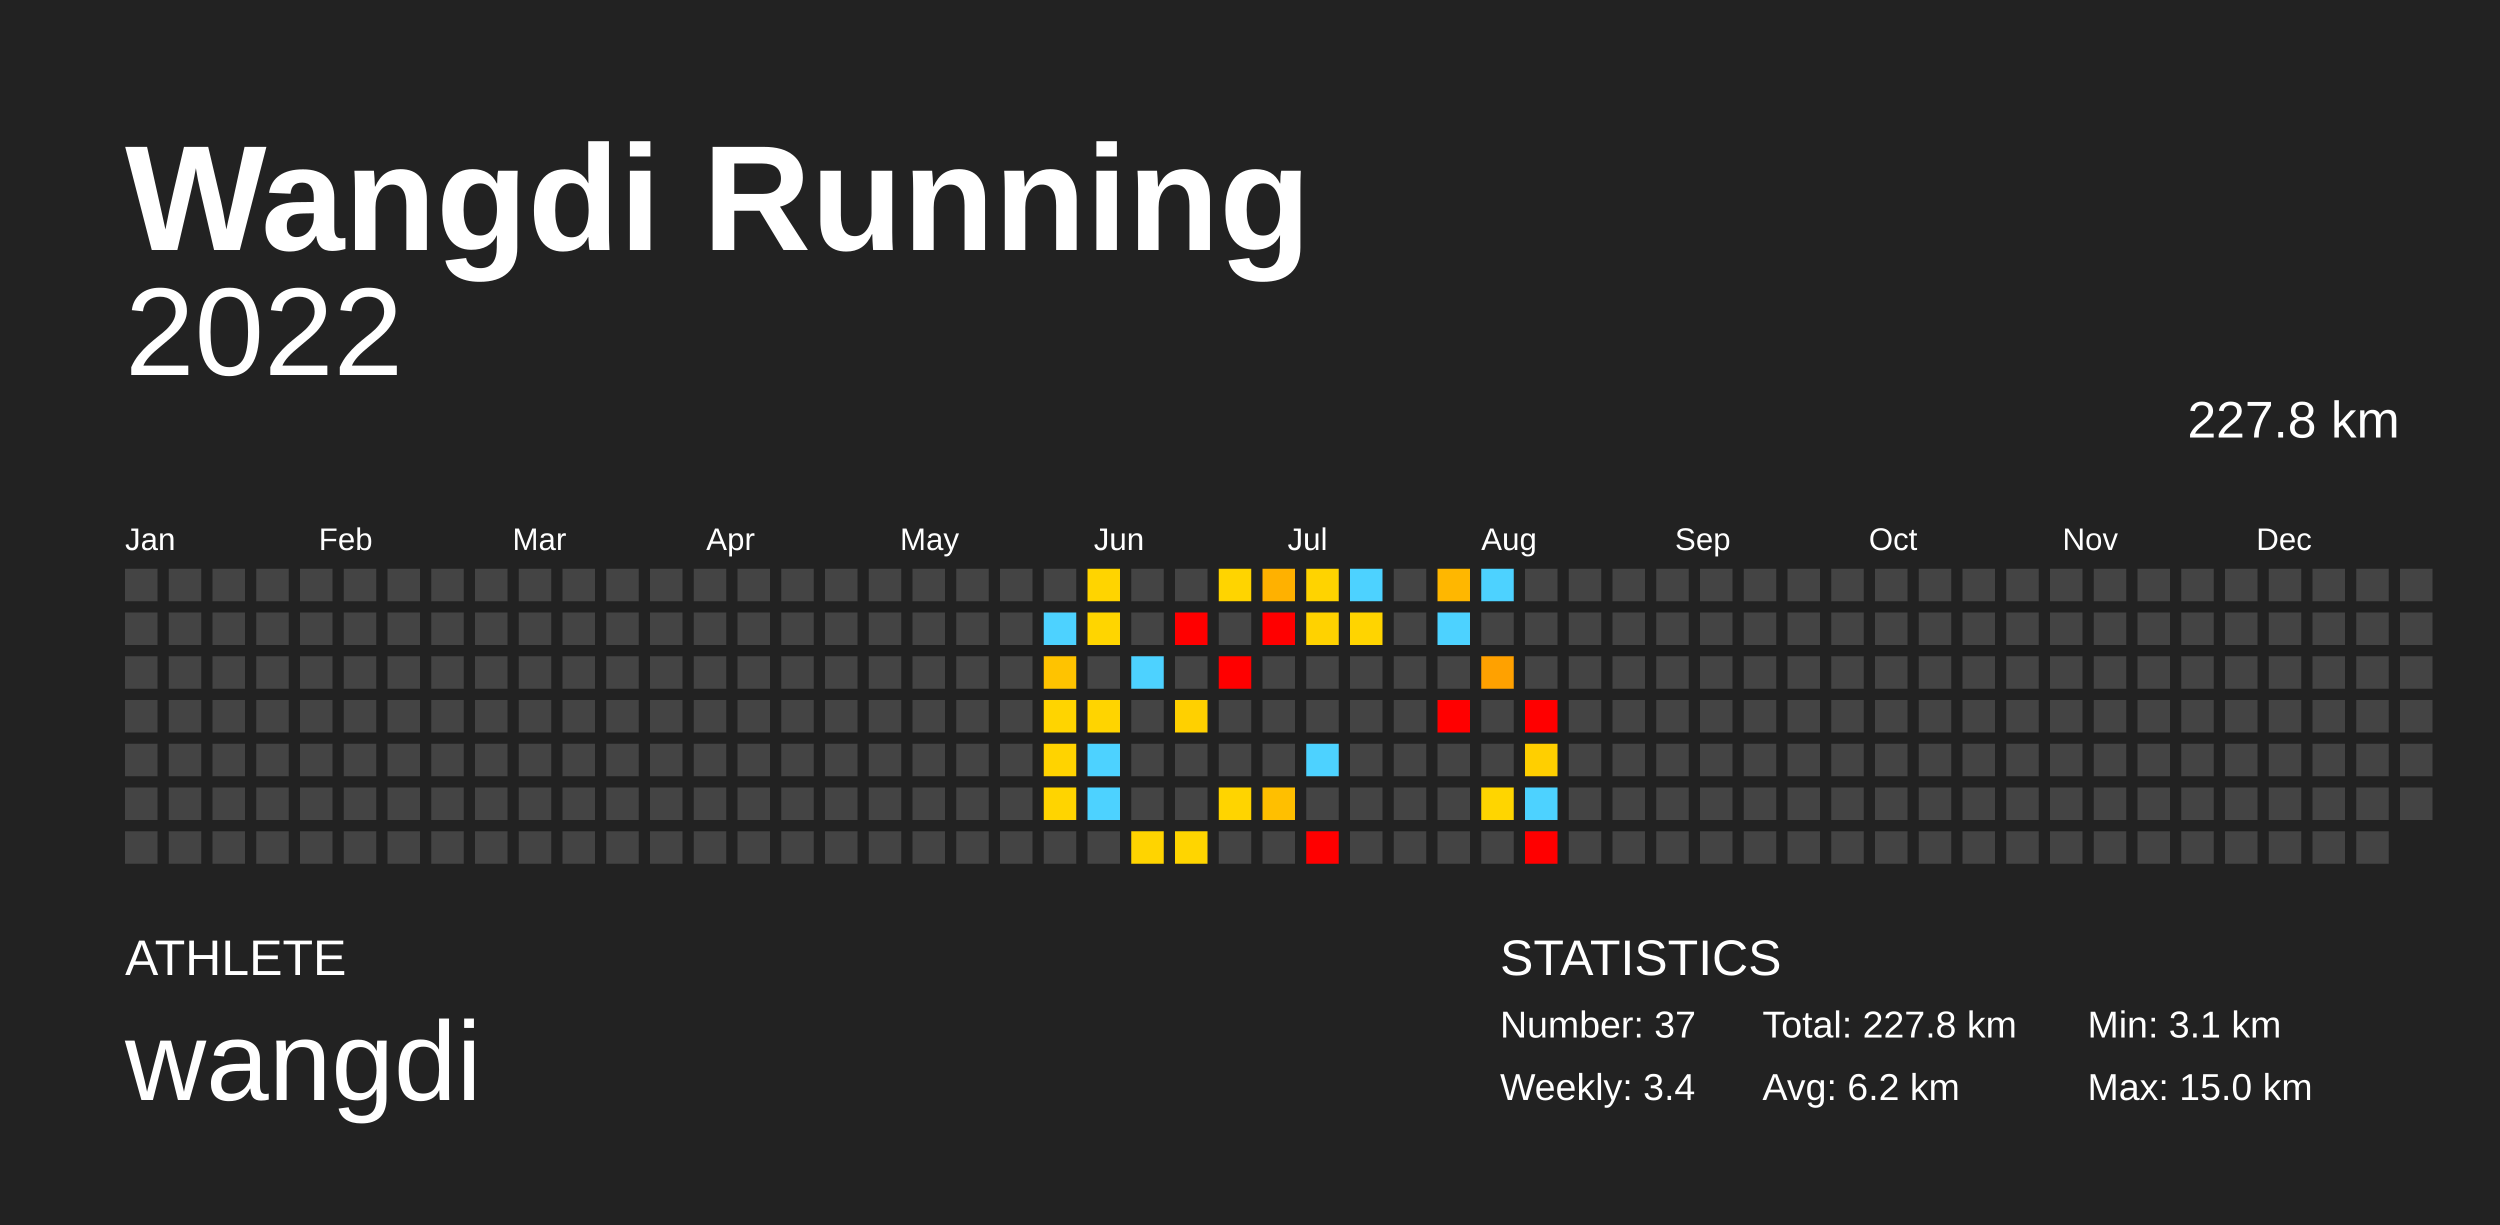
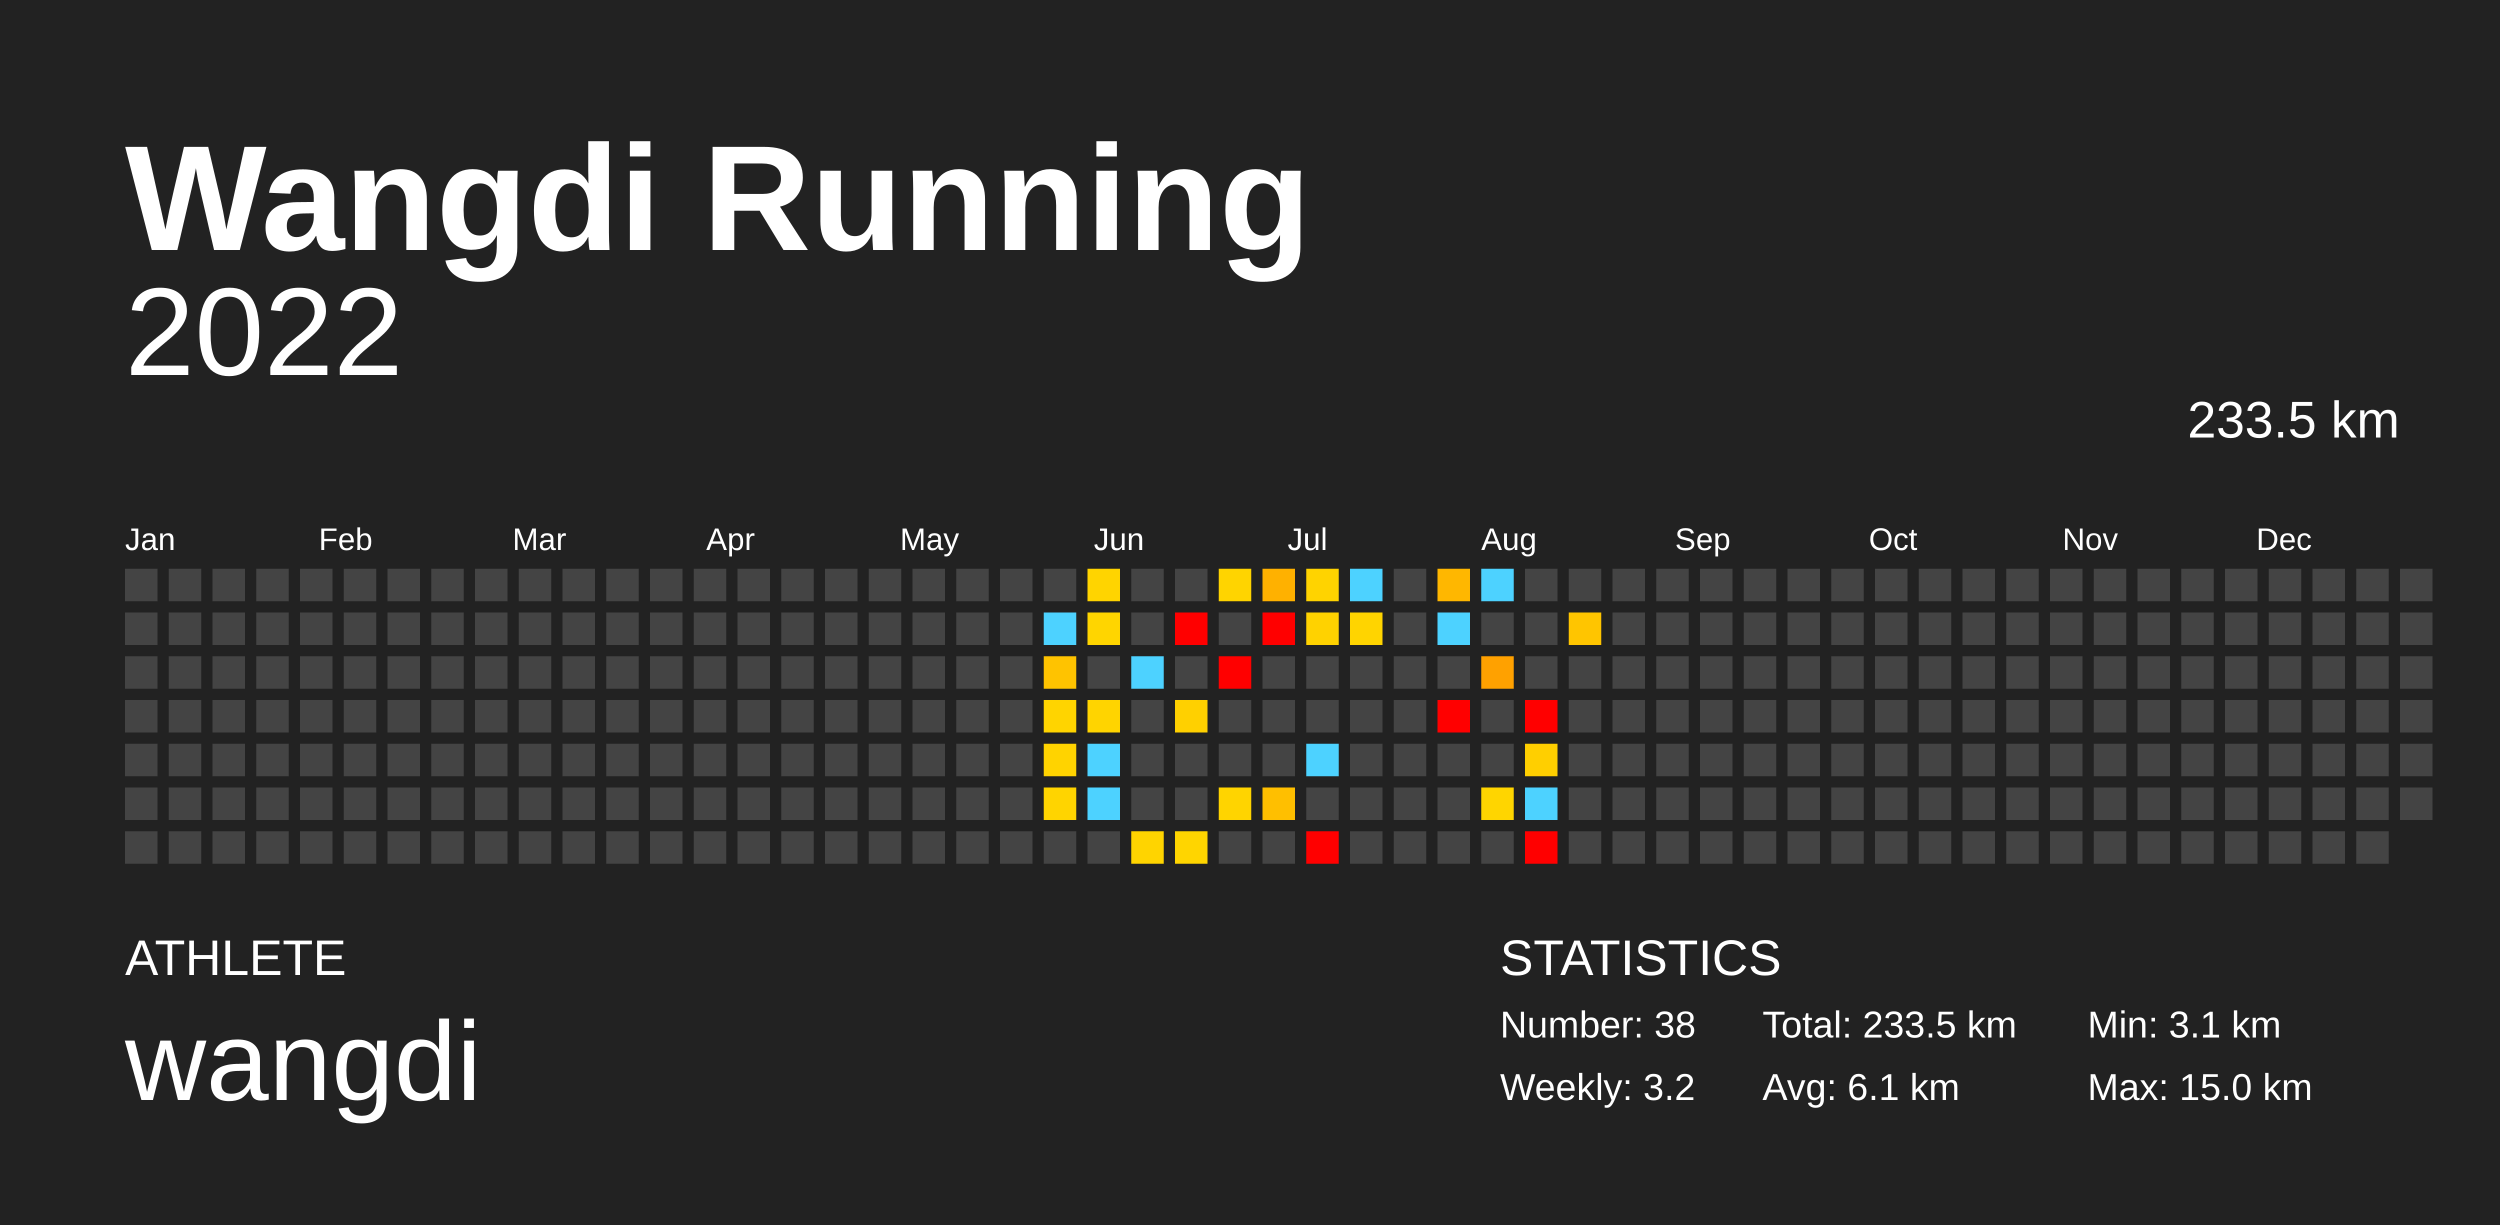
<svg xmlns="http://www.w3.org/2000/svg" baseProfile="full" height="98mm" version="1.1" viewBox="0,0,200,98" width="200mm">
  <defs />
  <rect fill="#222222" height="98" width="200" x="0" y="0" />
  <text fill="#FFFFFF" style="font-size:12px; font-family:Arial; font-weight:bold;" x="10" y="20">Wangdi Running</text>
  <text fill="#FFFFFF" style="font-size:4px; font-family:Arial" x="10" y="78">ATHLETE</text>
  <text fill="#FFFFFF" style="font-size:9px; font-family:Arial" x="10" y="88">wangdi</text>
  <text fill="#FFFFFF" style="font-size:4px; font-family:Arial" x="120" y="78">STATISTICS</text>
-   <text fill="#FFFFFF" style="font-size:3px; font-family:Arial" x="120" y="83">Number: 37</text>
-   <text fill="#FFFFFF" style="font-size:3px; font-family:Arial" x="120" y="88">Weekly: 3.4</text>
-   <text fill="#FFFFFF" style="font-size:3px; font-family:Arial" x="141" y="83">Total: 227.8 km</text>
-   <text fill="#FFFFFF" style="font-size:3px; font-family:Arial" x="141" y="88">Avg: 6.2 km</text>
+   <text fill="#FFFFFF" style="font-size:3px; font-family:Arial" x="120" y="83">Number: 38</text>
+   <text fill="#FFFFFF" style="font-size:3px; font-family:Arial" x="120" y="88">Weekly: 3.2</text>
+   <text fill="#FFFFFF" style="font-size:3px; font-family:Arial" x="141" y="83">Total: 233.5 km</text>
+   <text fill="#FFFFFF" style="font-size:3px; font-family:Arial" x="141" y="88">Avg: 6.1 km</text>
  <text fill="#FFFFFF" style="font-size:3px; font-family:Arial" x="167" y="83">Min: 3.1 km</text>
  <text fill="#FFFFFF" style="font-size:3px; font-family:Arial" x="167" y="88">Max: 15.0 km</text>
  <text alignment-baseline="hanging" fill="#FFFFFF" style="font-size:10.0px; font-family:Arial;" x="10" y="30">2022</text>
-   <text alignment-baseline="hanging" fill="#FFFFFF" style="font-size:4.125px; font-family:Arial;" x="175" y="35">227.8 km</text>
+   <text alignment-baseline="hanging" fill="#FFFFFF" style="font-size:4.125px; font-family:Arial;" x="175" y="35">233.5 km</text>
  <text fill="#FFFFFF" style="font-size:2.5px; font-family:Arial" x="10.0" y="44">Jan</text>
  <text fill="#FFFFFF" style="font-size:2.5px; font-family:Arial" x="25.5" y="44">Feb</text>
  <text fill="#FFFFFF" style="font-size:2.5px; font-family:Arial" x="41.0" y="44">Mar</text>
  <text fill="#FFFFFF" style="font-size:2.5px; font-family:Arial" x="56.5" y="44">Apr</text>
  <text fill="#FFFFFF" style="font-size:2.5px; font-family:Arial" x="72.0" y="44">May</text>
  <text fill="#FFFFFF" style="font-size:2.5px; font-family:Arial" x="87.5" y="44">Jun</text>
  <text fill="#FFFFFF" style="font-size:2.5px; font-family:Arial" x="103.0" y="44">Jul</text>
  <text fill="#FFFFFF" style="font-size:2.5px; font-family:Arial" x="118.5" y="44">Aug</text>
  <text fill="#FFFFFF" style="font-size:2.5px; font-family:Arial" x="134.0" y="44">Sep</text>
  <text fill="#FFFFFF" style="font-size:2.5px; font-family:Arial" x="149.5" y="44">Oct</text>
  <text fill="#FFFFFF" style="font-size:2.5px; font-family:Arial" x="165.0" y="44">Nov</text>
  <text fill="#FFFFFF" style="font-size:2.5px; font-family:Arial" x="180.5" y="44">Dec</text>
  <rect fill="#444444" height="2.6" width="2.6" x="10.0" y="45.5" />
  <rect fill="#444444" height="2.6" width="2.6" x="10.0" y="49.0" />
  <rect fill="#444444" height="2.6" width="2.6" x="10.0" y="52.5" />
  <rect fill="#444444" height="2.6" width="2.6" x="10.0" y="56.0" />
  <rect fill="#444444" height="2.6" width="2.6" x="10.0" y="59.5" />
  <rect fill="#444444" height="2.6" width="2.6" x="10.0" y="63.0" />
  <rect fill="#444444" height="2.6" width="2.6" x="10.0" y="66.5" />
  <rect fill="#444444" height="2.6" width="2.6" x="13.5" y="45.5" />
  <rect fill="#444444" height="2.6" width="2.6" x="13.5" y="49.0" />
  <rect fill="#444444" height="2.6" width="2.6" x="13.5" y="52.5" />
  <rect fill="#444444" height="2.6" width="2.6" x="13.5" y="56.0" />
  <rect fill="#444444" height="2.6" width="2.6" x="13.5" y="59.5" />
  <rect fill="#444444" height="2.6" width="2.6" x="13.5" y="63.0" />
  <rect fill="#444444" height="2.6" width="2.6" x="13.5" y="66.5" />
  <rect fill="#444444" height="2.6" width="2.6" x="17.0" y="45.5" />
  <rect fill="#444444" height="2.6" width="2.6" x="17.0" y="49.0" />
  <rect fill="#444444" height="2.6" width="2.6" x="17.0" y="52.5" />
  <rect fill="#444444" height="2.6" width="2.6" x="17.0" y="56.0" />
  <rect fill="#444444" height="2.6" width="2.6" x="17.0" y="59.5" />
  <rect fill="#444444" height="2.6" width="2.6" x="17.0" y="63.0" />
  <rect fill="#444444" height="2.6" width="2.6" x="17.0" y="66.5" />
  <rect fill="#444444" height="2.6" width="2.6" x="20.5" y="45.5" />
  <rect fill="#444444" height="2.6" width="2.6" x="20.5" y="49.0" />
  <rect fill="#444444" height="2.6" width="2.6" x="20.5" y="52.5" />
  <rect fill="#444444" height="2.6" width="2.6" x="20.5" y="56.0" />
  <rect fill="#444444" height="2.6" width="2.6" x="20.5" y="59.5" />
  <rect fill="#444444" height="2.6" width="2.6" x="20.5" y="63.0" />
  <rect fill="#444444" height="2.6" width="2.6" x="20.5" y="66.5" />
  <rect fill="#444444" height="2.6" width="2.6" x="24.0" y="45.5" />
  <rect fill="#444444" height="2.6" width="2.6" x="24.0" y="49.0" />
  <rect fill="#444444" height="2.6" width="2.6" x="24.0" y="52.5" />
  <rect fill="#444444" height="2.6" width="2.6" x="24.0" y="56.0" />
  <rect fill="#444444" height="2.6" width="2.6" x="24.0" y="59.5" />
  <rect fill="#444444" height="2.6" width="2.6" x="24.0" y="63.0" />
  <rect fill="#444444" height="2.6" width="2.6" x="24.0" y="66.5" />
  <rect fill="#444444" height="2.6" width="2.6" x="27.5" y="45.5" />
  <rect fill="#444444" height="2.6" width="2.6" x="27.5" y="49.0" />
  <rect fill="#444444" height="2.6" width="2.6" x="27.5" y="52.5" />
  <rect fill="#444444" height="2.6" width="2.6" x="27.5" y="56.0" />
  <rect fill="#444444" height="2.6" width="2.6" x="27.5" y="59.5" />
  <rect fill="#444444" height="2.6" width="2.6" x="27.5" y="63.0" />
  <rect fill="#444444" height="2.6" width="2.6" x="27.5" y="66.5" />
  <rect fill="#444444" height="2.6" width="2.6" x="31.0" y="45.5" />
  <rect fill="#444444" height="2.6" width="2.6" x="31.0" y="49.0" />
  <rect fill="#444444" height="2.6" width="2.6" x="31.0" y="52.5" />
  <rect fill="#444444" height="2.6" width="2.6" x="31.0" y="56.0" />
  <rect fill="#444444" height="2.6" width="2.6" x="31.0" y="59.5" />
  <rect fill="#444444" height="2.6" width="2.6" x="31.0" y="63.0" />
  <rect fill="#444444" height="2.6" width="2.6" x="31.0" y="66.5" />
  <rect fill="#444444" height="2.6" width="2.6" x="34.5" y="45.5" />
  <rect fill="#444444" height="2.6" width="2.6" x="34.5" y="49.0" />
  <rect fill="#444444" height="2.6" width="2.6" x="34.5" y="52.5" />
  <rect fill="#444444" height="2.6" width="2.6" x="34.5" y="56.0" />
  <rect fill="#444444" height="2.6" width="2.6" x="34.5" y="59.5" />
  <rect fill="#444444" height="2.6" width="2.6" x="34.5" y="63.0" />
  <rect fill="#444444" height="2.6" width="2.6" x="34.5" y="66.5" />
  <rect fill="#444444" height="2.6" width="2.6" x="38.0" y="45.5" />
  <rect fill="#444444" height="2.6" width="2.6" x="38.0" y="49.0" />
  <rect fill="#444444" height="2.6" width="2.6" x="38.0" y="52.5" />
  <rect fill="#444444" height="2.6" width="2.6" x="38.0" y="56.0" />
  <rect fill="#444444" height="2.6" width="2.6" x="38.0" y="59.5" />
  <rect fill="#444444" height="2.6" width="2.6" x="38.0" y="63.0" />
  <rect fill="#444444" height="2.6" width="2.6" x="38.0" y="66.5" />
  <rect fill="#444444" height="2.6" width="2.6" x="41.5" y="45.5" />
  <rect fill="#444444" height="2.6" width="2.6" x="41.5" y="49.0" />
  <rect fill="#444444" height="2.6" width="2.6" x="41.5" y="52.5" />
  <rect fill="#444444" height="2.6" width="2.6" x="41.5" y="56.0" />
  <rect fill="#444444" height="2.6" width="2.6" x="41.5" y="59.5" />
  <rect fill="#444444" height="2.6" width="2.6" x="41.5" y="63.0" />
  <rect fill="#444444" height="2.6" width="2.6" x="41.5" y="66.5" />
  <rect fill="#444444" height="2.6" width="2.6" x="45.0" y="45.5" />
  <rect fill="#444444" height="2.6" width="2.6" x="45.0" y="49.0" />
  <rect fill="#444444" height="2.6" width="2.6" x="45.0" y="52.5" />
  <rect fill="#444444" height="2.6" width="2.6" x="45.0" y="56.0" />
  <rect fill="#444444" height="2.6" width="2.6" x="45.0" y="59.5" />
  <rect fill="#444444" height="2.6" width="2.6" x="45.0" y="63.0" />
  <rect fill="#444444" height="2.6" width="2.6" x="45.0" y="66.5" />
  <rect fill="#444444" height="2.6" width="2.6" x="48.5" y="45.5" />
  <rect fill="#444444" height="2.6" width="2.6" x="48.5" y="49.0" />
  <rect fill="#444444" height="2.6" width="2.6" x="48.5" y="52.5" />
  <rect fill="#444444" height="2.6" width="2.6" x="48.5" y="56.0" />
  <rect fill="#444444" height="2.6" width="2.6" x="48.5" y="59.5" />
  <rect fill="#444444" height="2.6" width="2.6" x="48.5" y="63.0" />
  <rect fill="#444444" height="2.6" width="2.6" x="48.5" y="66.5" />
  <rect fill="#444444" height="2.6" width="2.6" x="52.0" y="45.5" />
  <rect fill="#444444" height="2.6" width="2.6" x="52.0" y="49.0" />
  <rect fill="#444444" height="2.6" width="2.6" x="52.0" y="52.5" />
  <rect fill="#444444" height="2.6" width="2.6" x="52.0" y="56.0" />
  <rect fill="#444444" height="2.6" width="2.6" x="52.0" y="59.5" />
  <rect fill="#444444" height="2.6" width="2.6" x="52.0" y="63.0" />
  <rect fill="#444444" height="2.6" width="2.6" x="52.0" y="66.5" />
  <rect fill="#444444" height="2.6" width="2.6" x="55.5" y="45.5" />
  <rect fill="#444444" height="2.6" width="2.6" x="55.5" y="49.0" />
  <rect fill="#444444" height="2.6" width="2.6" x="55.5" y="52.5" />
  <rect fill="#444444" height="2.6" width="2.6" x="55.5" y="56.0" />
  <rect fill="#444444" height="2.6" width="2.6" x="55.5" y="59.5" />
  <rect fill="#444444" height="2.6" width="2.6" x="55.5" y="63.0" />
  <rect fill="#444444" height="2.6" width="2.6" x="55.5" y="66.5" />
  <rect fill="#444444" height="2.6" width="2.6" x="59.0" y="45.5" />
  <rect fill="#444444" height="2.6" width="2.6" x="59.0" y="49.0" />
  <rect fill="#444444" height="2.6" width="2.6" x="59.0" y="52.5" />
  <rect fill="#444444" height="2.6" width="2.6" x="59.0" y="56.0" />
  <rect fill="#444444" height="2.6" width="2.6" x="59.0" y="59.5" />
  <rect fill="#444444" height="2.6" width="2.6" x="59.0" y="63.0" />
  <rect fill="#444444" height="2.6" width="2.6" x="59.0" y="66.5" />
  <rect fill="#444444" height="2.6" width="2.6" x="62.5" y="45.5" />
  <rect fill="#444444" height="2.6" width="2.6" x="62.5" y="49.0" />
  <rect fill="#444444" height="2.6" width="2.6" x="62.5" y="52.5" />
  <rect fill="#444444" height="2.6" width="2.6" x="62.5" y="56.0" />
  <rect fill="#444444" height="2.6" width="2.6" x="62.5" y="59.5" />
  <rect fill="#444444" height="2.6" width="2.6" x="62.5" y="63.0" />
  <rect fill="#444444" height="2.6" width="2.6" x="62.5" y="66.5" />
  <rect fill="#444444" height="2.6" width="2.6" x="66.0" y="45.5" />
  <rect fill="#444444" height="2.6" width="2.6" x="66.0" y="49.0" />
  <rect fill="#444444" height="2.6" width="2.6" x="66.0" y="52.5" />
  <rect fill="#444444" height="2.6" width="2.6" x="66.0" y="56.0" />
  <rect fill="#444444" height="2.6" width="2.6" x="66.0" y="59.5" />
  <rect fill="#444444" height="2.6" width="2.6" x="66.0" y="63.0" />
  <rect fill="#444444" height="2.6" width="2.6" x="66.0" y="66.5" />
  <rect fill="#444444" height="2.6" width="2.6" x="69.5" y="45.5" />
  <rect fill="#444444" height="2.6" width="2.6" x="69.5" y="49.0" />
  <rect fill="#444444" height="2.6" width="2.6" x="69.5" y="52.5" />
  <rect fill="#444444" height="2.6" width="2.6" x="69.5" y="56.0" />
  <rect fill="#444444" height="2.6" width="2.6" x="69.5" y="59.5" />
  <rect fill="#444444" height="2.6" width="2.6" x="69.5" y="63.0" />
  <rect fill="#444444" height="2.6" width="2.6" x="69.5" y="66.5" />
  <rect fill="#444444" height="2.6" width="2.6" x="73.0" y="45.5" />
  <rect fill="#444444" height="2.6" width="2.6" x="73.0" y="49.0" />
  <rect fill="#444444" height="2.6" width="2.6" x="73.0" y="52.5" />
  <rect fill="#444444" height="2.6" width="2.6" x="73.0" y="56.0" />
  <rect fill="#444444" height="2.6" width="2.6" x="73.0" y="59.5" />
  <rect fill="#444444" height="2.6" width="2.6" x="73.0" y="63.0" />
  <rect fill="#444444" height="2.6" width="2.6" x="73.0" y="66.5" />
  <rect fill="#444444" height="2.6" width="2.6" x="76.5" y="45.5" />
  <rect fill="#444444" height="2.6" width="2.6" x="76.5" y="49.0" />
  <rect fill="#444444" height="2.6" width="2.6" x="76.5" y="52.5" />
  <rect fill="#444444" height="2.6" width="2.6" x="76.5" y="56.0" />
  <rect fill="#444444" height="2.6" width="2.6" x="76.5" y="59.5" />
  <rect fill="#444444" height="2.6" width="2.6" x="76.5" y="63.0" />
  <rect fill="#444444" height="2.6" width="2.6" x="76.5" y="66.5" />
  <rect fill="#444444" height="2.6" width="2.6" x="80.0" y="45.5" />
  <rect fill="#444444" height="2.6" width="2.6" x="80.0" y="49.0" />
  <rect fill="#444444" height="2.6" width="2.6" x="80.0" y="52.5" />
  <rect fill="#444444" height="2.6" width="2.6" x="80.0" y="56.0" />
  <rect fill="#444444" height="2.6" width="2.6" x="80.0" y="59.5" />
  <rect fill="#444444" height="2.6" width="2.6" x="80.0" y="63.0" />
  <rect fill="#444444" height="2.6" width="2.6" x="80.0" y="66.5" />
  <rect fill="#444444" height="2.6" width="2.6" x="83.5" y="45.5" />
  <rect fill="#4dd2ff" height="2.6" width="2.6" x="83.5" y="49.0" />
  <rect fill="#ffc300" height="2.6" width="2.6" x="83.5" y="52.5" />
  <rect fill="#ffd400" height="2.6" width="2.6" x="83.5" y="56.0" />
  <rect fill="#ffd300" height="2.6" width="2.6" x="83.5" y="59.5" />
  <rect fill="#ffd400" height="2.6" width="2.6" x="83.5" y="63.0" />
  <rect fill="#444444" height="2.6" width="2.6" x="83.5" y="66.5" />
  <rect fill="#ffd400" height="2.6" width="2.6" x="87.0" y="45.5" />
  <rect fill="#ffd500" height="2.6" width="2.6" x="87.0" y="49.0" />
  <rect fill="#444444" height="2.6" width="2.6" x="87.0" y="52.5" />
  <rect fill="#ffd400" height="2.6" width="2.6" x="87.0" y="56.0" />
  <rect fill="#4dd2ff" height="2.6" width="2.6" x="87.0" y="59.5" />
  <rect fill="#4dd2ff" height="2.6" width="2.6" x="87.0" y="63.0" />
  <rect fill="#444444" height="2.6" width="2.6" x="87.0" y="66.5" />
  <rect fill="#444444" height="2.6" width="2.6" x="90.5" y="45.5" />
  <rect fill="#444444" height="2.6" width="2.6" x="90.5" y="49.0" />
  <rect fill="#4dd2ff" height="2.6" width="2.6" x="90.5" y="52.5" />
  <rect fill="#444444" height="2.6" width="2.6" x="90.5" y="56.0" />
  <rect fill="#444444" height="2.6" width="2.6" x="90.5" y="59.5" />
  <rect fill="#444444" height="2.6" width="2.6" x="90.5" y="63.0" />
  <rect fill="#ffd400" height="2.6" width="2.6" x="90.5" y="66.5" />
  <rect fill="#444444" height="2.6" width="2.6" x="94.0" y="45.5" />
  <rect fill="red" height="2.6" width="2.6" x="94.0" y="49.0" />
  <rect fill="#444444" height="2.6" width="2.6" x="94.0" y="52.5" />
  <rect fill="#ffd000" height="2.6" width="2.6" x="94.0" y="56.0" />
  <rect fill="#444444" height="2.6" width="2.6" x="94.0" y="59.5" />
  <rect fill="#444444" height="2.6" width="2.6" x="94.0" y="63.0" />
  <rect fill="#ffd500" height="2.6" width="2.6" x="94.0" y="66.5" />
  <rect fill="#ffd400" height="2.6" width="2.6" x="97.5" y="45.5" />
  <rect fill="#444444" height="2.6" width="2.6" x="97.5" y="49.0" />
  <rect fill="red" height="2.6" width="2.6" x="97.5" y="52.5" />
  <rect fill="#444444" height="2.6" width="2.6" x="97.5" y="56.0" />
  <rect fill="#444444" height="2.6" width="2.6" x="97.5" y="59.5" />
  <rect fill="#ffd400" height="2.6" width="2.6" x="97.5" y="63.0" />
  <rect fill="#444444" height="2.6" width="2.6" x="97.5" y="66.5" />
  <rect fill="#ffb100" height="2.6" width="2.6" x="101.0" y="45.5" />
  <rect fill="red" height="2.6" width="2.6" x="101.0" y="49.0" />
  <rect fill="#444444" height="2.6" width="2.6" x="101.0" y="52.5" />
  <rect fill="#444444" height="2.6" width="2.6" x="101.0" y="56.0" />
  <rect fill="#444444" height="2.6" width="2.6" x="101.0" y="59.5" />
  <rect fill="#ffbf00" height="2.6" width="2.6" x="101.0" y="63.0" />
  <rect fill="#444444" height="2.6" width="2.6" x="101.0" y="66.5" />
  <rect fill="#ffd300" height="2.6" width="2.6" x="104.5" y="45.5" />
  <rect fill="#ffd200" height="2.6" width="2.6" x="104.5" y="49.0" />
  <rect fill="#444444" height="2.6" width="2.6" x="104.5" y="52.5" />
  <rect fill="#444444" height="2.6" width="2.6" x="104.5" y="56.0" />
  <rect fill="#4dd2ff" height="2.6" width="2.6" x="104.5" y="59.5" />
  <rect fill="#444444" height="2.6" width="2.6" x="104.5" y="63.0" />
  <rect fill="red" height="2.6" width="2.6" x="104.5" y="66.5" />
  <rect fill="#4dd2ff" height="2.6" width="2.6" x="108.0" y="45.5" />
  <rect fill="#ffd400" height="2.6" width="2.6" x="108.0" y="49.0" />
  <rect fill="#444444" height="2.6" width="2.6" x="108.0" y="52.5" />
  <rect fill="#444444" height="2.6" width="2.6" x="108.0" y="56.0" />
  <rect fill="#444444" height="2.6" width="2.6" x="108.0" y="59.5" />
  <rect fill="#444444" height="2.6" width="2.6" x="108.0" y="63.0" />
  <rect fill="#444444" height="2.6" width="2.6" x="108.0" y="66.5" />
  <rect fill="#444444" height="2.6" width="2.6" x="111.5" y="45.5" />
  <rect fill="#444444" height="2.6" width="2.6" x="111.5" y="49.0" />
  <rect fill="#444444" height="2.6" width="2.6" x="111.5" y="52.5" />
  <rect fill="#444444" height="2.6" width="2.6" x="111.5" y="56.0" />
  <rect fill="#444444" height="2.6" width="2.6" x="111.5" y="59.5" />
  <rect fill="#444444" height="2.6" width="2.6" x="111.5" y="63.0" />
  <rect fill="#444444" height="2.6" width="2.6" x="111.5" y="66.5" />
  <rect fill="#ffb700" height="2.6" width="2.6" x="115.0" y="45.5" />
  <rect fill="#4dd2ff" height="2.6" width="2.6" x="115.0" y="49.0" />
  <rect fill="#444444" height="2.6" width="2.6" x="115.0" y="52.5" />
  <rect fill="red" height="2.6" width="2.6" x="115.0" y="56.0" />
  <rect fill="#444444" height="2.6" width="2.6" x="115.0" y="59.5" />
  <rect fill="#444444" height="2.6" width="2.6" x="115.0" y="63.0" />
  <rect fill="#444444" height="2.6" width="2.6" x="115.0" y="66.5" />
  <rect fill="#4dd2ff" height="2.6" width="2.6" x="118.5" y="45.5" />
  <rect fill="#444444" height="2.6" width="2.6" x="118.5" y="49.0" />
  <rect fill="#ffa100" height="2.6" width="2.6" x="118.5" y="52.5" />
  <rect fill="#444444" height="2.6" width="2.6" x="118.5" y="56.0" />
  <rect fill="#444444" height="2.6" width="2.6" x="118.5" y="59.5" />
  <rect fill="#ffd500" height="2.6" width="2.6" x="118.5" y="63.0" />
  <rect fill="#444444" height="2.6" width="2.6" x="118.5" y="66.5" />
  <rect fill="#444444" height="2.6" width="2.6" x="122.0" y="45.5" />
  <rect fill="#444444" height="2.6" width="2.6" x="122.0" y="49.0" />
  <rect fill="#444444" height="2.6" width="2.6" x="122.0" y="52.5" />
  <rect fill="red" height="2.6" width="2.6" x="122.0" y="56.0" />
  <rect fill="#ffcf00" height="2.6" width="2.6" x="122.0" y="59.5" />
  <rect fill="#4dd2ff" height="2.6" width="2.6" x="122.0" y="63.0" />
  <rect fill="red" height="2.6" width="2.6" x="122.0" y="66.5" />
  <rect fill="#444444" height="2.6" width="2.6" x="125.5" y="45.5" />
-   <rect fill="#444444" height="2.6" width="2.6" x="125.5" y="49.0" />
+   <rect fill="#ffc500" height="2.6" width="2.6" x="125.5" y="49.0" />
  <rect fill="#444444" height="2.6" width="2.6" x="125.5" y="52.5" />
  <rect fill="#444444" height="2.6" width="2.6" x="125.5" y="56.0" />
  <rect fill="#444444" height="2.6" width="2.6" x="125.5" y="59.5" />
  <rect fill="#444444" height="2.6" width="2.6" x="125.5" y="63.0" />
  <rect fill="#444444" height="2.6" width="2.6" x="125.5" y="66.5" />
  <rect fill="#444444" height="2.6" width="2.6" x="129.0" y="45.5" />
  <rect fill="#444444" height="2.6" width="2.6" x="129.0" y="49.0" />
  <rect fill="#444444" height="2.6" width="2.6" x="129.0" y="52.5" />
  <rect fill="#444444" height="2.6" width="2.6" x="129.0" y="56.0" />
  <rect fill="#444444" height="2.6" width="2.6" x="129.0" y="59.5" />
  <rect fill="#444444" height="2.6" width="2.6" x="129.0" y="63.0" />
  <rect fill="#444444" height="2.6" width="2.6" x="129.0" y="66.5" />
  <rect fill="#444444" height="2.6" width="2.6" x="132.5" y="45.5" />
  <rect fill="#444444" height="2.6" width="2.6" x="132.5" y="49.0" />
  <rect fill="#444444" height="2.6" width="2.6" x="132.5" y="52.5" />
  <rect fill="#444444" height="2.6" width="2.6" x="132.5" y="56.0" />
  <rect fill="#444444" height="2.6" width="2.6" x="132.5" y="59.5" />
  <rect fill="#444444" height="2.6" width="2.6" x="132.5" y="63.0" />
  <rect fill="#444444" height="2.6" width="2.6" x="132.5" y="66.5" />
  <rect fill="#444444" height="2.6" width="2.6" x="136.0" y="45.5" />
  <rect fill="#444444" height="2.6" width="2.6" x="136.0" y="49.0" />
  <rect fill="#444444" height="2.6" width="2.6" x="136.0" y="52.5" />
  <rect fill="#444444" height="2.6" width="2.6" x="136.0" y="56.0" />
  <rect fill="#444444" height="2.6" width="2.6" x="136.0" y="59.5" />
  <rect fill="#444444" height="2.6" width="2.6" x="136.0" y="63.0" />
  <rect fill="#444444" height="2.6" width="2.6" x="136.0" y="66.5" />
  <rect fill="#444444" height="2.6" width="2.6" x="139.5" y="45.5" />
  <rect fill="#444444" height="2.6" width="2.6" x="139.5" y="49.0" />
  <rect fill="#444444" height="2.6" width="2.6" x="139.5" y="52.5" />
  <rect fill="#444444" height="2.6" width="2.6" x="139.5" y="56.0" />
  <rect fill="#444444" height="2.6" width="2.6" x="139.5" y="59.5" />
  <rect fill="#444444" height="2.6" width="2.6" x="139.5" y="63.0" />
  <rect fill="#444444" height="2.6" width="2.6" x="139.5" y="66.5" />
  <rect fill="#444444" height="2.6" width="2.6" x="143.0" y="45.5" />
  <rect fill="#444444" height="2.6" width="2.6" x="143.0" y="49.0" />
  <rect fill="#444444" height="2.6" width="2.6" x="143.0" y="52.5" />
  <rect fill="#444444" height="2.6" width="2.6" x="143.0" y="56.0" />
  <rect fill="#444444" height="2.6" width="2.6" x="143.0" y="59.5" />
  <rect fill="#444444" height="2.6" width="2.6" x="143.0" y="63.0" />
  <rect fill="#444444" height="2.6" width="2.6" x="143.0" y="66.5" />
  <rect fill="#444444" height="2.6" width="2.6" x="146.5" y="45.5" />
  <rect fill="#444444" height="2.6" width="2.6" x="146.5" y="49.0" />
  <rect fill="#444444" height="2.6" width="2.6" x="146.5" y="52.5" />
  <rect fill="#444444" height="2.6" width="2.6" x="146.5" y="56.0" />
  <rect fill="#444444" height="2.6" width="2.6" x="146.5" y="59.5" />
  <rect fill="#444444" height="2.6" width="2.6" x="146.5" y="63.0" />
  <rect fill="#444444" height="2.6" width="2.6" x="146.5" y="66.5" />
  <rect fill="#444444" height="2.6" width="2.6" x="150.0" y="45.5" />
  <rect fill="#444444" height="2.6" width="2.6" x="150.0" y="49.0" />
  <rect fill="#444444" height="2.6" width="2.6" x="150.0" y="52.5" />
  <rect fill="#444444" height="2.6" width="2.6" x="150.0" y="56.0" />
  <rect fill="#444444" height="2.6" width="2.6" x="150.0" y="59.5" />
  <rect fill="#444444" height="2.6" width="2.6" x="150.0" y="63.0" />
  <rect fill="#444444" height="2.6" width="2.6" x="150.0" y="66.5" />
  <rect fill="#444444" height="2.6" width="2.6" x="153.5" y="45.5" />
  <rect fill="#444444" height="2.6" width="2.6" x="153.5" y="49.0" />
  <rect fill="#444444" height="2.6" width="2.6" x="153.5" y="52.5" />
  <rect fill="#444444" height="2.6" width="2.6" x="153.5" y="56.0" />
  <rect fill="#444444" height="2.6" width="2.6" x="153.5" y="59.5" />
  <rect fill="#444444" height="2.6" width="2.6" x="153.5" y="63.0" />
  <rect fill="#444444" height="2.6" width="2.6" x="153.5" y="66.5" />
  <rect fill="#444444" height="2.6" width="2.6" x="157.0" y="45.5" />
  <rect fill="#444444" height="2.6" width="2.6" x="157.0" y="49.0" />
  <rect fill="#444444" height="2.6" width="2.6" x="157.0" y="52.5" />
  <rect fill="#444444" height="2.6" width="2.6" x="157.0" y="56.0" />
  <rect fill="#444444" height="2.6" width="2.6" x="157.0" y="59.5" />
  <rect fill="#444444" height="2.6" width="2.6" x="157.0" y="63.0" />
  <rect fill="#444444" height="2.6" width="2.6" x="157.0" y="66.5" />
  <rect fill="#444444" height="2.6" width="2.6" x="160.5" y="45.5" />
  <rect fill="#444444" height="2.6" width="2.6" x="160.5" y="49.0" />
  <rect fill="#444444" height="2.6" width="2.6" x="160.5" y="52.5" />
  <rect fill="#444444" height="2.6" width="2.6" x="160.5" y="56.0" />
  <rect fill="#444444" height="2.6" width="2.6" x="160.5" y="59.5" />
  <rect fill="#444444" height="2.6" width="2.6" x="160.5" y="63.0" />
  <rect fill="#444444" height="2.6" width="2.6" x="160.5" y="66.5" />
  <rect fill="#444444" height="2.6" width="2.6" x="164.0" y="45.5" />
  <rect fill="#444444" height="2.6" width="2.6" x="164.0" y="49.0" />
  <rect fill="#444444" height="2.6" width="2.6" x="164.0" y="52.5" />
  <rect fill="#444444" height="2.6" width="2.6" x="164.0" y="56.0" />
  <rect fill="#444444" height="2.6" width="2.6" x="164.0" y="59.5" />
  <rect fill="#444444" height="2.6" width="2.6" x="164.0" y="63.0" />
  <rect fill="#444444" height="2.6" width="2.6" x="164.0" y="66.5" />
  <rect fill="#444444" height="2.6" width="2.6" x="167.5" y="45.5" />
  <rect fill="#444444" height="2.6" width="2.6" x="167.5" y="49.0" />
  <rect fill="#444444" height="2.6" width="2.6" x="167.5" y="52.5" />
  <rect fill="#444444" height="2.6" width="2.6" x="167.5" y="56.0" />
  <rect fill="#444444" height="2.6" width="2.6" x="167.5" y="59.5" />
  <rect fill="#444444" height="2.6" width="2.6" x="167.5" y="63.0" />
  <rect fill="#444444" height="2.6" width="2.6" x="167.5" y="66.5" />
  <rect fill="#444444" height="2.6" width="2.6" x="171.0" y="45.5" />
  <rect fill="#444444" height="2.6" width="2.6" x="171.0" y="49.0" />
  <rect fill="#444444" height="2.6" width="2.6" x="171.0" y="52.5" />
  <rect fill="#444444" height="2.6" width="2.6" x="171.0" y="56.0" />
  <rect fill="#444444" height="2.6" width="2.6" x="171.0" y="59.5" />
  <rect fill="#444444" height="2.6" width="2.6" x="171.0" y="63.0" />
  <rect fill="#444444" height="2.6" width="2.6" x="171.0" y="66.5" />
  <rect fill="#444444" height="2.6" width="2.6" x="174.5" y="45.5" />
  <rect fill="#444444" height="2.6" width="2.6" x="174.5" y="49.0" />
  <rect fill="#444444" height="2.6" width="2.6" x="174.5" y="52.5" />
  <rect fill="#444444" height="2.6" width="2.6" x="174.5" y="56.0" />
  <rect fill="#444444" height="2.6" width="2.6" x="174.5" y="59.5" />
  <rect fill="#444444" height="2.6" width="2.6" x="174.5" y="63.0" />
  <rect fill="#444444" height="2.6" width="2.6" x="174.5" y="66.5" />
  <rect fill="#444444" height="2.6" width="2.6" x="178.0" y="45.5" />
  <rect fill="#444444" height="2.6" width="2.6" x="178.0" y="49.0" />
  <rect fill="#444444" height="2.6" width="2.6" x="178.0" y="52.5" />
  <rect fill="#444444" height="2.6" width="2.6" x="178.0" y="56.0" />
  <rect fill="#444444" height="2.6" width="2.6" x="178.0" y="59.5" />
  <rect fill="#444444" height="2.6" width="2.6" x="178.0" y="63.0" />
  <rect fill="#444444" height="2.6" width="2.6" x="178.0" y="66.5" />
  <rect fill="#444444" height="2.6" width="2.6" x="181.5" y="45.5" />
  <rect fill="#444444" height="2.6" width="2.6" x="181.5" y="49.0" />
  <rect fill="#444444" height="2.6" width="2.6" x="181.5" y="52.5" />
  <rect fill="#444444" height="2.6" width="2.6" x="181.5" y="56.0" />
  <rect fill="#444444" height="2.6" width="2.6" x="181.5" y="59.5" />
  <rect fill="#444444" height="2.6" width="2.6" x="181.5" y="63.0" />
  <rect fill="#444444" height="2.6" width="2.6" x="181.5" y="66.5" />
  <rect fill="#444444" height="2.6" width="2.6" x="185.0" y="45.5" />
  <rect fill="#444444" height="2.6" width="2.6" x="185.0" y="49.0" />
  <rect fill="#444444" height="2.6" width="2.6" x="185.0" y="52.5" />
  <rect fill="#444444" height="2.6" width="2.6" x="185.0" y="56.0" />
  <rect fill="#444444" height="2.6" width="2.6" x="185.0" y="59.5" />
  <rect fill="#444444" height="2.6" width="2.6" x="185.0" y="63.0" />
  <rect fill="#444444" height="2.6" width="2.6" x="185.0" y="66.5" />
  <rect fill="#444444" height="2.6" width="2.6" x="188.5" y="45.5" />
  <rect fill="#444444" height="2.6" width="2.6" x="188.5" y="49.0" />
  <rect fill="#444444" height="2.6" width="2.6" x="188.5" y="52.5" />
  <rect fill="#444444" height="2.6" width="2.6" x="188.5" y="56.0" />
  <rect fill="#444444" height="2.6" width="2.6" x="188.5" y="59.5" />
  <rect fill="#444444" height="2.6" width="2.6" x="188.5" y="63.0" />
  <rect fill="#444444" height="2.6" width="2.6" x="188.5" y="66.5" />
  <rect fill="#444444" height="2.6" width="2.6" x="192.0" y="45.5" />
  <rect fill="#444444" height="2.6" width="2.6" x="192.0" y="49.0" />
  <rect fill="#444444" height="2.6" width="2.6" x="192.0" y="52.5" />
  <rect fill="#444444" height="2.6" width="2.6" x="192.0" y="56.0" />
  <rect fill="#444444" height="2.6" width="2.6" x="192.0" y="59.5" />
  <rect fill="#444444" height="2.6" width="2.6" x="192.0" y="63.0" />
</svg>
